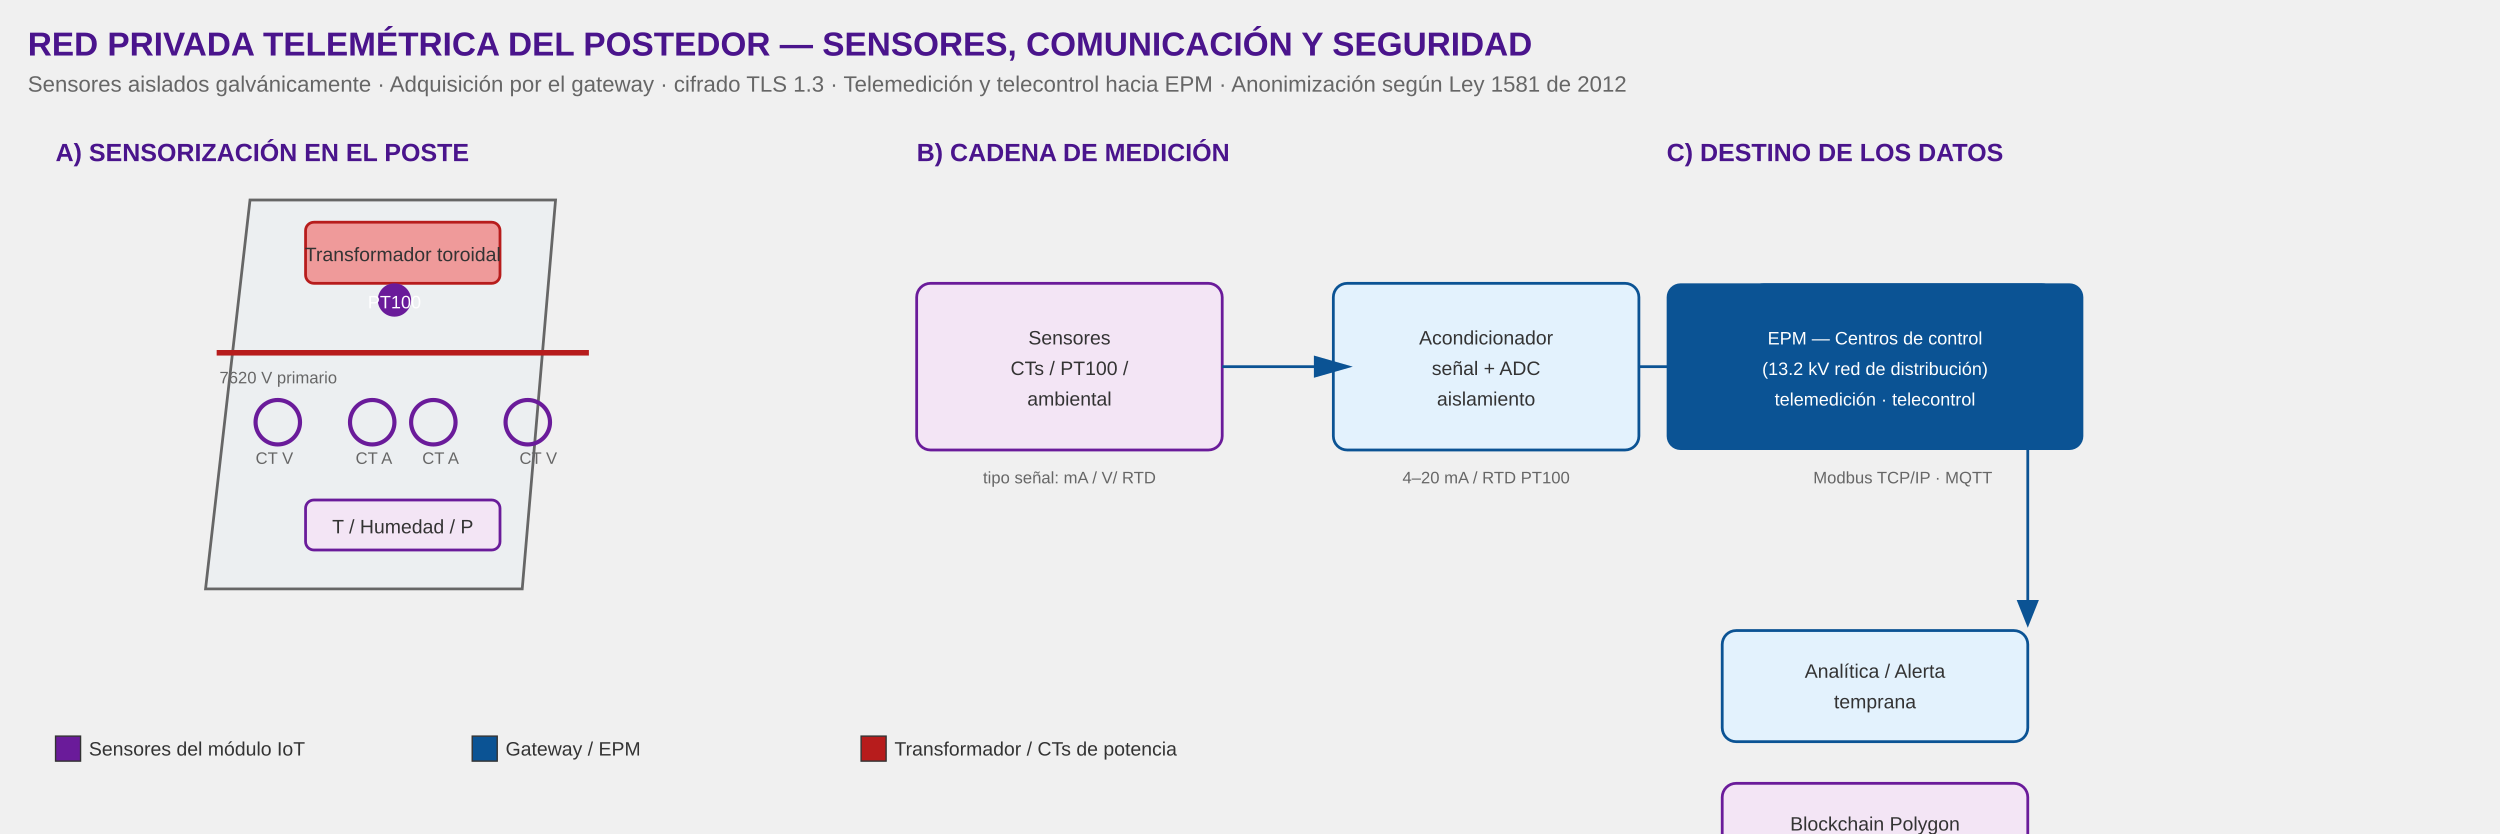
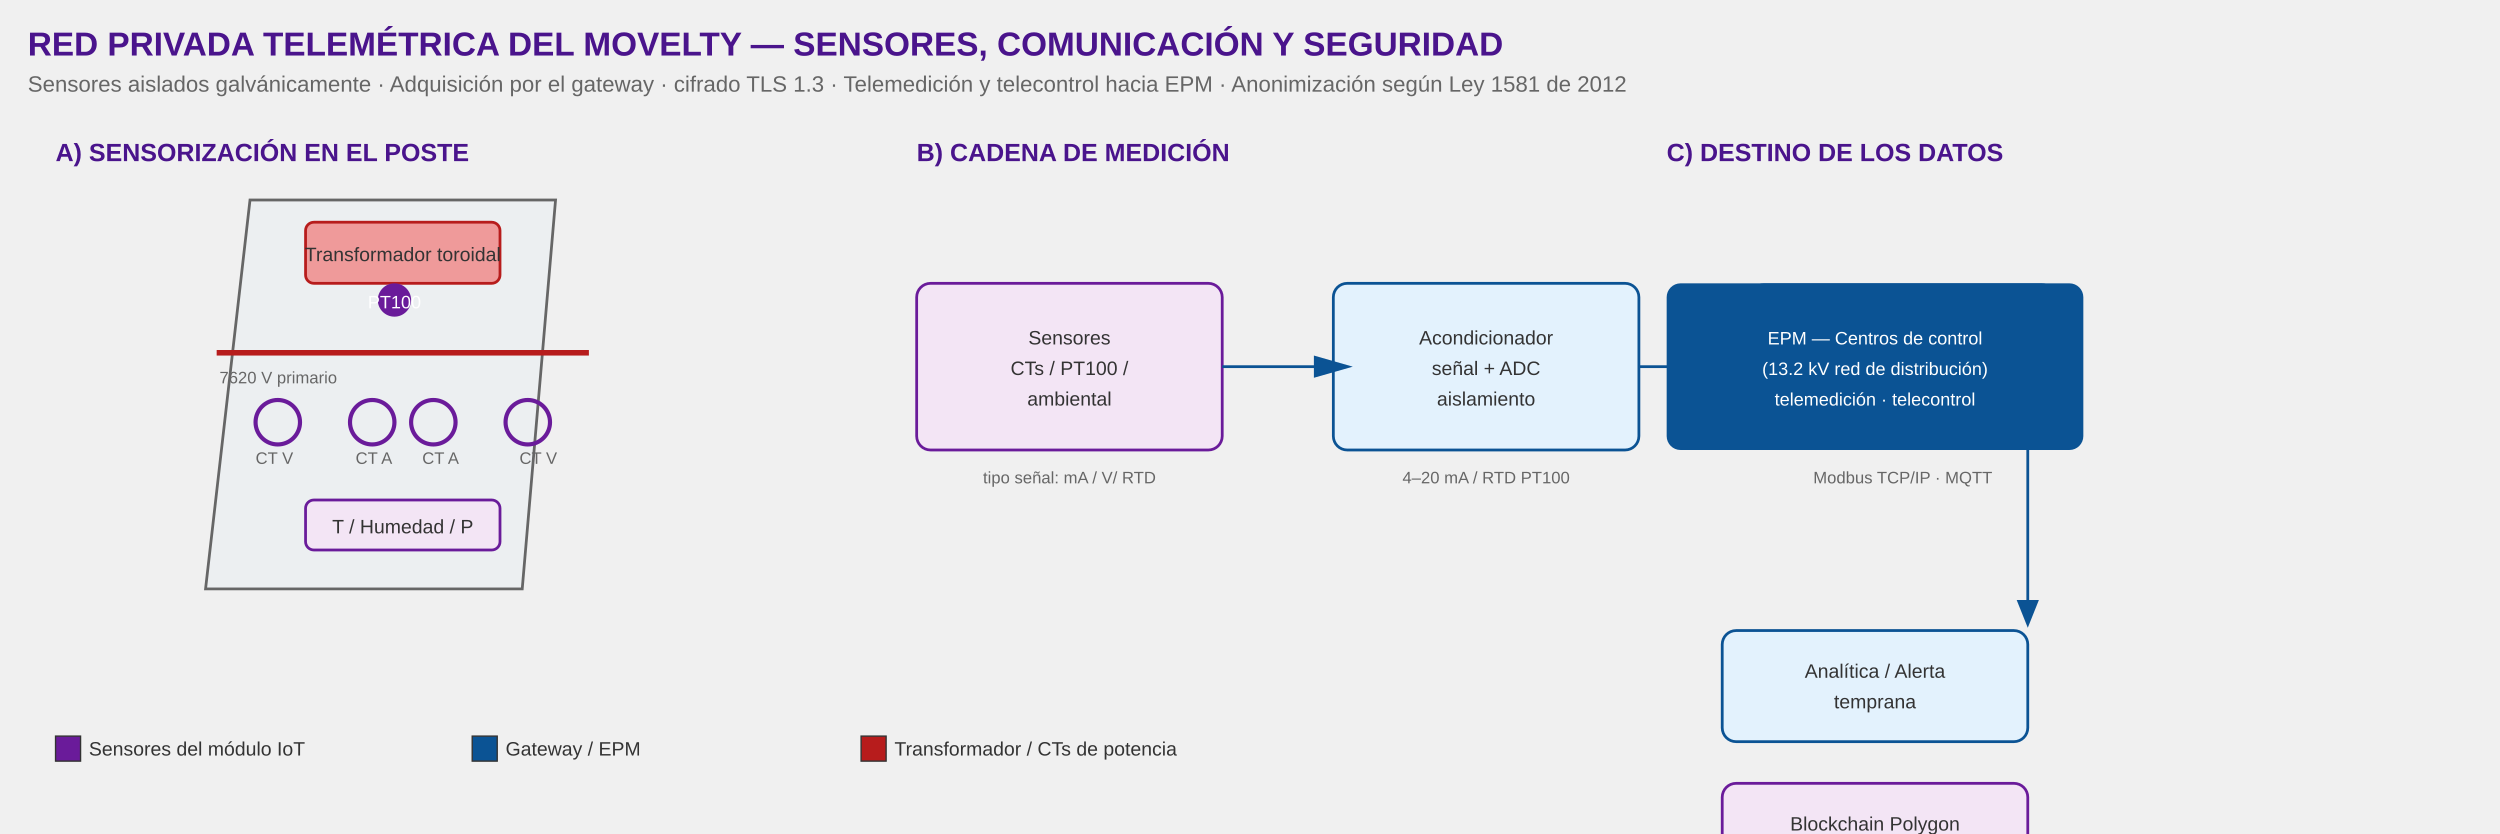
<svg xmlns="http://www.w3.org/2000/svg" width="900mm" height="300mm" viewBox="0 0 900 300" version="1.1">
  <style>
    .t { font-family: Arial, Helvetica, sans-serif; }
    .title { font-size: 12px; font-weight: bold; fill: #4A148C; }
    .sub { font-size: 8px; fill: #666; }
    .hdr { font-size: 9px; font-weight: bold; fill: #4A148C; }
    .lbl { font-size: 7px; fill: #333; }
    .lblw { font-size: 6.5px; fill: #fff; }
    .small { font-size: 6px; fill: #666; }
    .wire { stroke: #0b5394; stroke-width: 1; fill: none; }
    .box { fill: #e3f2fd; stroke: #0b5394; stroke-width: 1; }
    .boxw { fill: #0b5394; }
    .sensor { fill: #f3e5f5; stroke: #6a1b9a; stroke-width: 1; }
    .arrow { fill: #0b5394; }
  </style>
-   <text x="10" y="20" class="t title">RED PRIVADA TELEMÉTRICA DEL POSTEDOR — SENSORES, COMUNICACIÓN Y SEGURIDAD</text>
+   <text x="10" y="20" class="t title">RED PRIVADA TELEMÉTRICA DEL MOVELTY — SENSORES, COMUNICACIÓN Y SEGURIDAD</text>
  <text x="10" y="33" class="t sub">Sensores aislados galvánicamente · Adquisición por el gateway · cifrado TLS 1.3 · Telemedición y telecontrol hacia EPM · Anonimización según Ley 1581 de 2012</text>
  <text x="20" y="58" class="t hdr">A) SENSORIZACIÓN EN EL POSTE</text>
  <g transform="translate(30,72)">
    <path d="M60,0 L170,0 L158,140 L44,140 Z" fill="#eceff1" stroke="#666" stroke-width="1" />
    <rect x="80" y="8" width="70" height="22" rx="3" fill="#ef9a9a" stroke="#b71c1c" />
    <text x="115" y="22" class="t lbl" text-anchor="middle">Transformador toroidal</text>
    <circle cx="112" cy="36" r="6" fill="#6a1b9a" />
    <text x="112" y="39" class="t lblw" text-anchor="middle">PT100</text>
    <line x1="48" y1="55" x2="182" y2="55" stroke="#b71c1c" stroke-width="2" />
    <text x="49" y="66" class="t small">7620 V primario</text>
    <circle cx="70" cy="80" r="8" fill="none" stroke="#6a1b9a" stroke-width="1.5" />
    <circle cx="160" cy="80" r="8" fill="none" stroke="#6a1b9a" stroke-width="1.5" />
    <text x="62" y="95" class="t small">CT V</text>
    <text x="157" y="95" class="t small">CT V</text>
    <circle cx="104" cy="80" r="8" fill="none" stroke="#6a1b9a" stroke-width="1.5" />
    <circle cx="126" cy="80" r="8" fill="none" stroke="#6a1b9a" stroke-width="1.5" />
    <text x="98" y="95" class="t small">CT A</text>
    <text x="122" y="95" class="t small">CT A</text>
    <rect x="80" y="108" width="70" height="18" rx="3" fill="#f3e5f5" stroke="#6a1b9a" />
    <text x="115" y="120" class="t lbl" text-anchor="middle">T / Humedad / P</text>
  </g>
  <text x="330" y="58" class="t hdr">B) CADENA DE MEDICIÓN</text>
  <g transform="translate(330,72)">
    <rect x="0" y="30" width="110" height="60" rx="5" class="sensor" />
    <text x="55" y="52" class="t lbl" text-anchor="middle">Sensores</text>
    <text x="55" y="63" class="t lbl" text-anchor="middle">CTs / PT100 /</text>
    <text x="55" y="74" class="t lbl" text-anchor="middle">ambiental</text>
    <rect x="150" y="30" width="110" height="60" rx="5" class="box" />
    <text x="205" y="52" class="t lbl" text-anchor="middle">Acondicionador</text>
    <text x="205" y="63" class="t lbl" text-anchor="middle">señal + ADC</text>
    <text x="205" y="74" class="t lbl" text-anchor="middle">aislamiento</text>
    <rect x="300" y="30" width="110" height="60" rx="5" class="boxw" />
    <text x="355" y="52" class="t lblw" text-anchor="middle">Gateway IoT</text>
    <text x="355" y="63" class="t lblw" text-anchor="middle">adquisición +</text>
    <text x="355" y="74" class="t lblw" text-anchor="middle">cifrado TLS 1.3</text>
    <line x1="110" y1="60" x2="148" y2="60" class="wire" />
    <polygon points="143,56 157,60 143,64" class="arrow" />
    <line x1="260" y1="60" x2="298" y2="60" class="wire" />
    <polygon points="293,56 307,60 293,64" class="arrow" />
    <text x="55" y="102" class="t small" text-anchor="middle">tipo señal: mA / V/ RTD</text>
    <text x="205" y="102" class="t small" text-anchor="middle">4–20 mA / RTD PT100</text>
    <text x="355" y="102" class="t small" text-anchor="middle">Modbus TCP/IP · MQTT</text>
  </g>
  <text x="600" y="58" class="t hdr">C) DESTINO DE LOS DATOS</text>
  <g transform="translate(600,72)">
    <rect x="0" y="30" width="150" height="60" rx="5" fill="#0b5394" />
    <text x="75" y="52" class="t lblw" text-anchor="middle">EPM — Centros de control</text>
    <text x="75" y="63" class="t lblw" text-anchor="middle">(13.2 kV red de distribución)</text>
    <text x="75" y="74" class="t lblw" text-anchor="middle">telemedición · telecontrol</text>
    <line x1="130" y1="90" x2="130" y2="150" class="wire" />
    <polygon points="126,144 134,144 130,154" class="arrow" />
    <rect x="20" y="155" width="110" height="40" rx="5" class="box" />
    <text x="75" y="172" class="t lbl" text-anchor="middle">Analítica / Alerta</text>
    <text x="75" y="183" class="t lbl" text-anchor="middle">temprana</text>
    <rect x="20" y="210" width="110" height="40" rx="5" class="sensor" />
    <text x="75" y="227" class="t lbl" text-anchor="middle">Blockchain Polygon</text>
    <text x="75" y="238" class="t lbl" text-anchor="middle">pagos / trazabilidad</text>
  </g>
  <g transform="translate(20,270)">
    <rect x="0" y="-5" width="9" height="9" fill="#6a1b9a" stroke="#333" stroke-width="0.5" />
    <text x="12" y="2" class="t lbl">Sensores del módulo IoT</text>
    <rect x="150" y="-5" width="9" height="9" fill="#0b5394" stroke="#333" stroke-width="0.5" />
    <text x="162" y="2" class="t lbl">Gateway / EPM</text>
    <rect x="290" y="-5" width="9" height="9" fill="#b71c1c" stroke="#333" stroke-width="0.5" />
    <text x="302" y="2" class="t lbl">Transformador / CTs de potencia</text>
  </g>
</svg>
